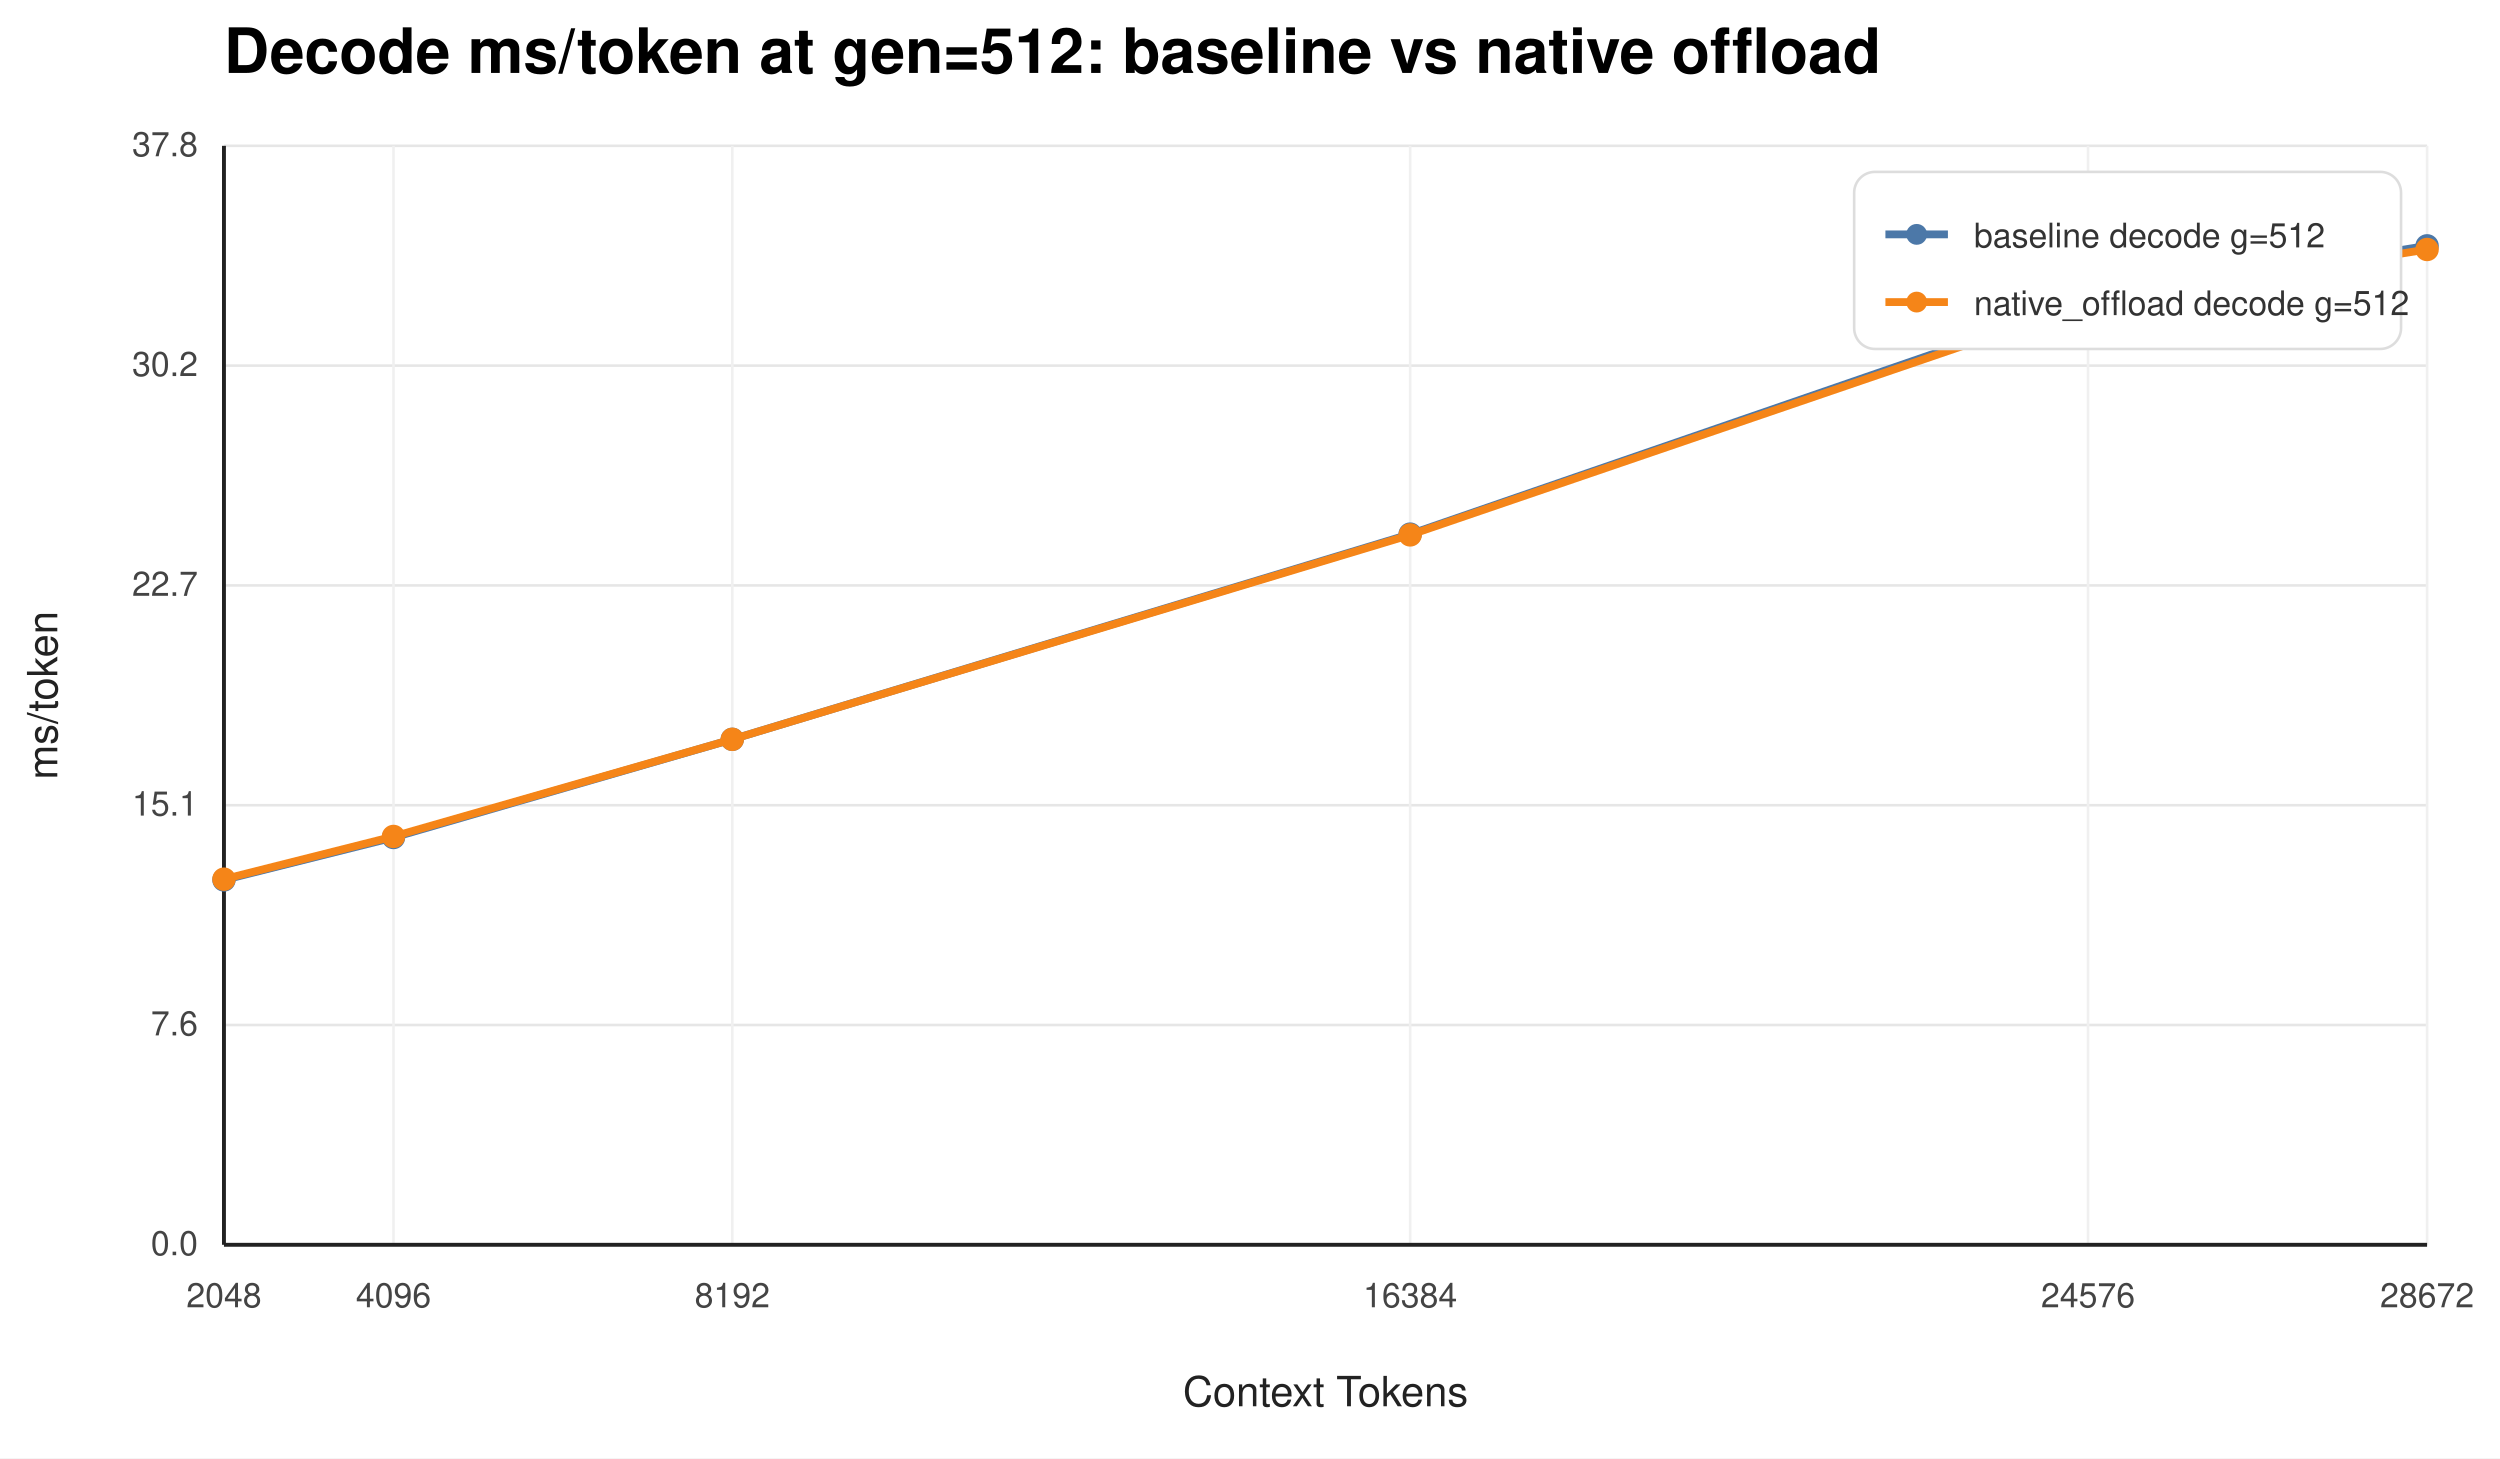
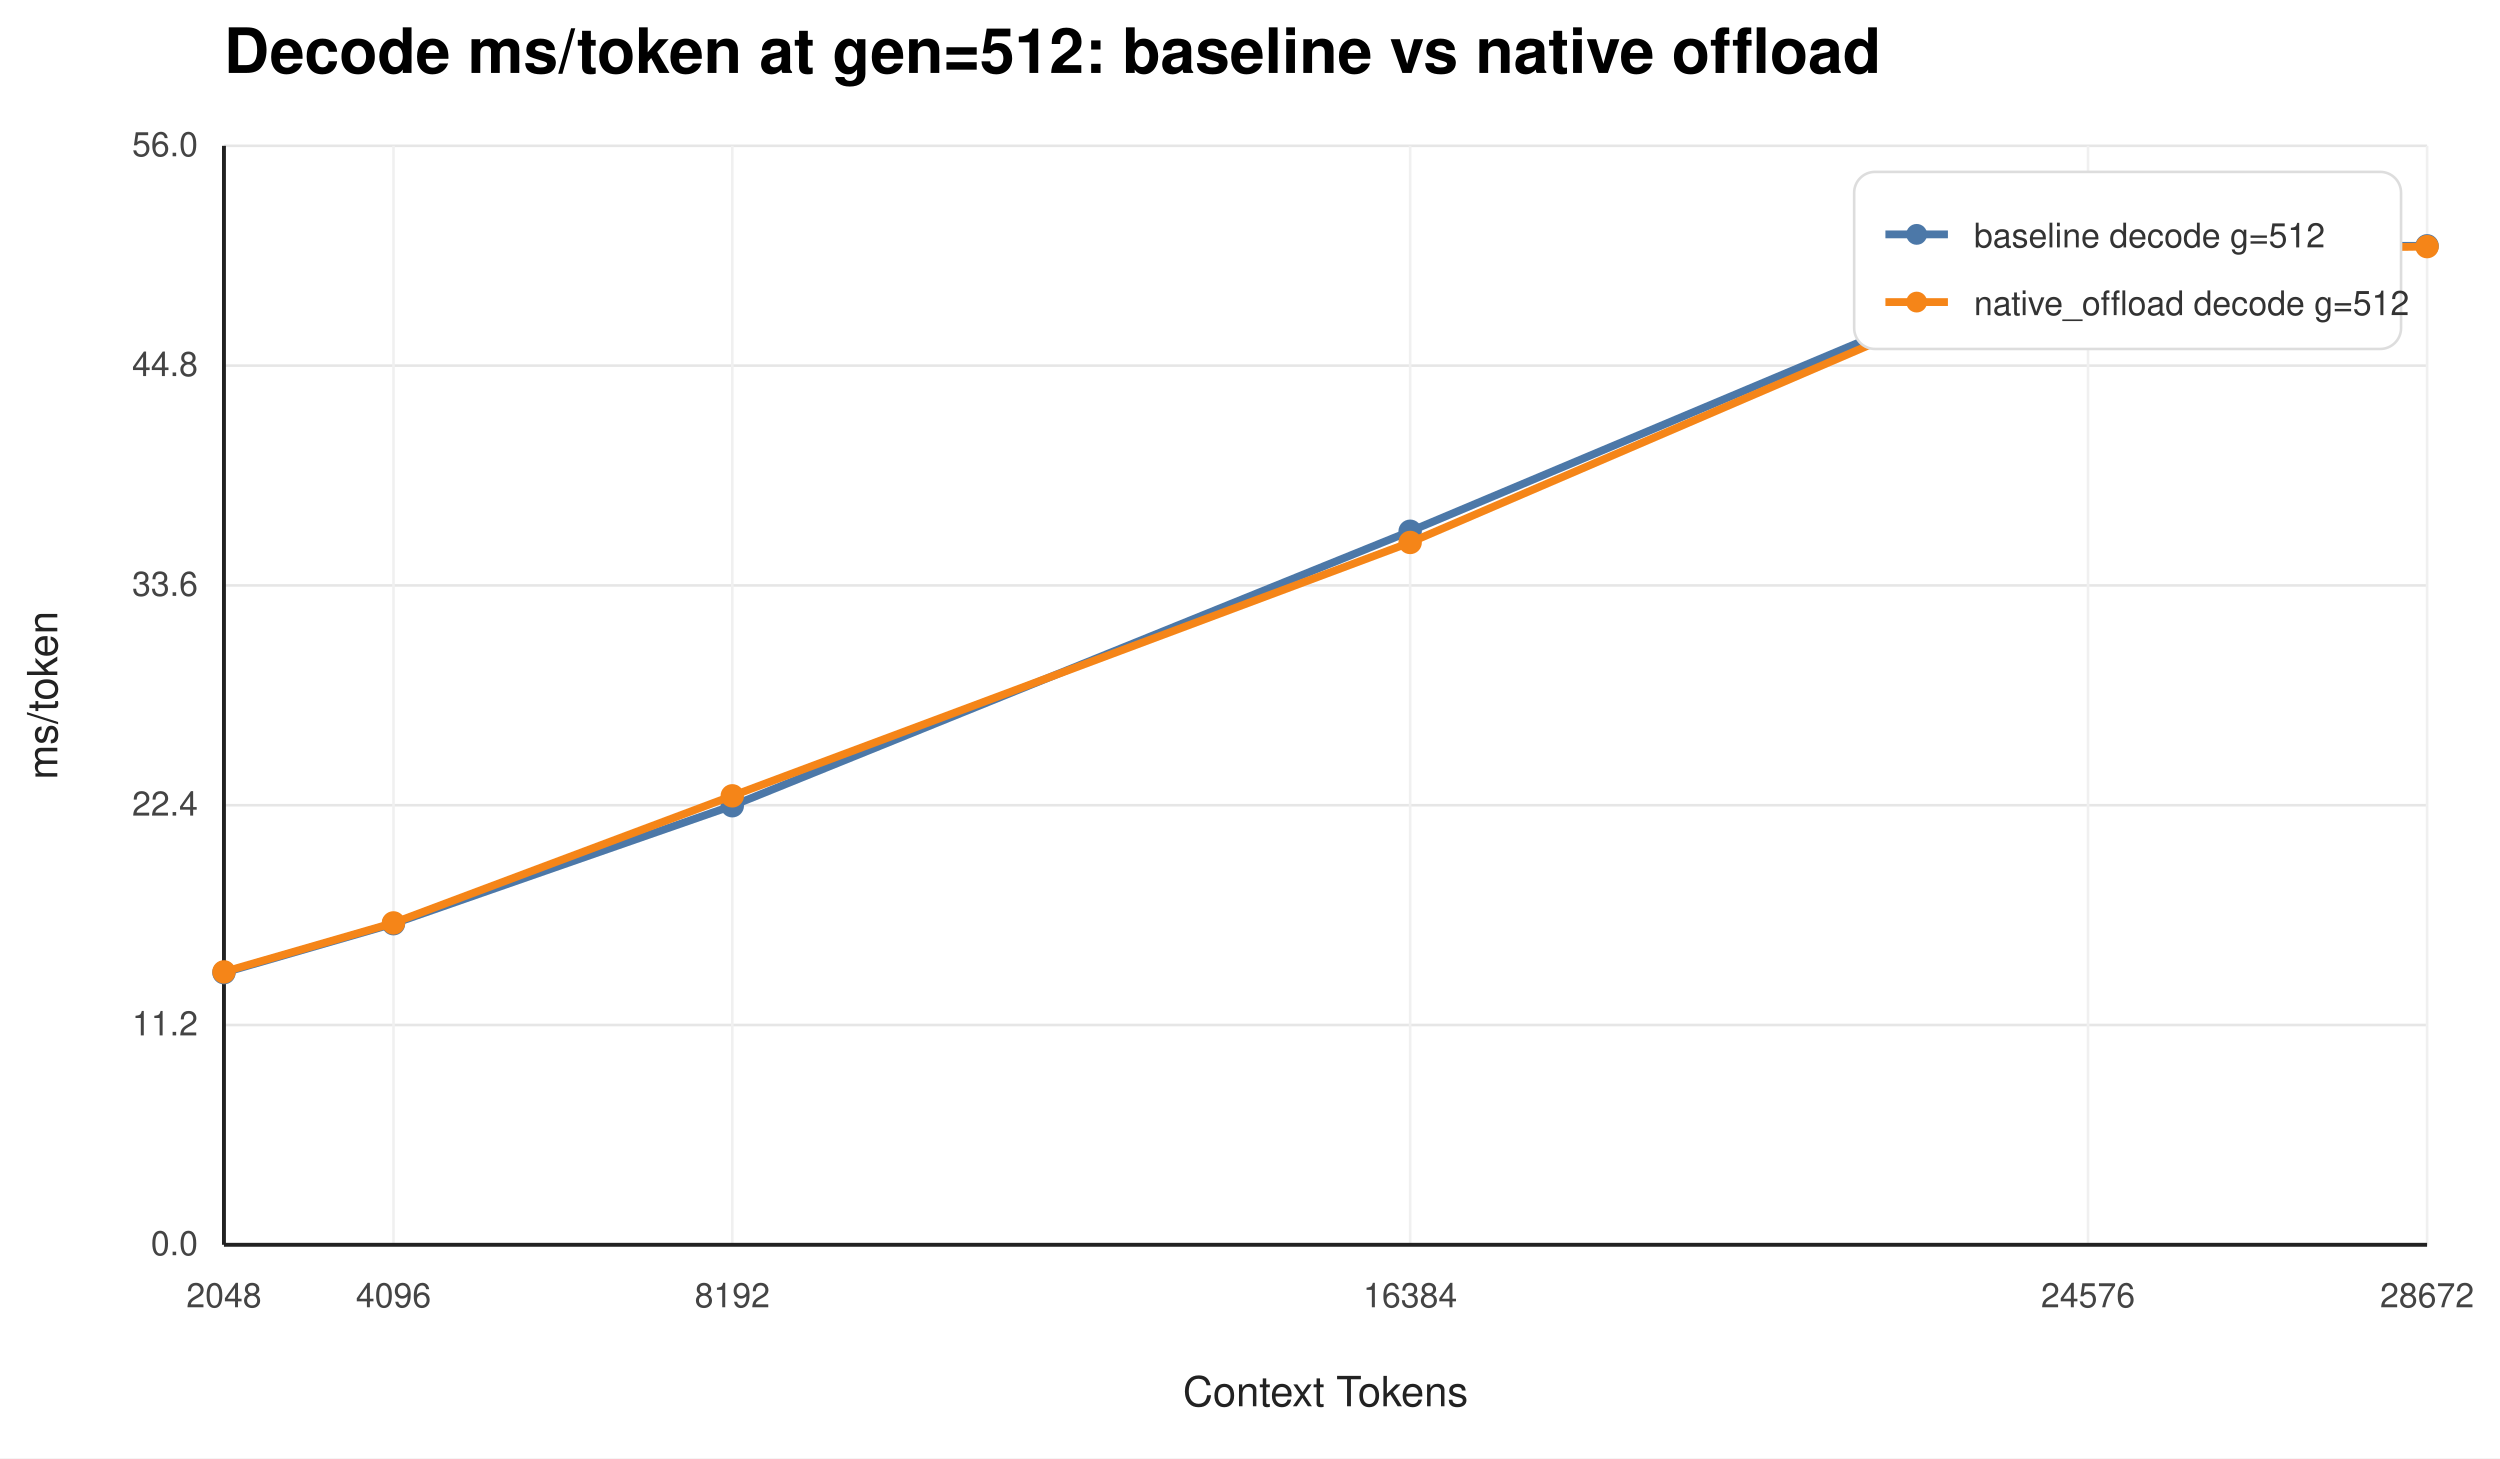
<svg xmlns="http://www.w3.org/2000/svg" width="960" height="560" viewBox="0 0 960 560">
  <rect width="960" height="560" fill="white" />
  <text x="86" y="28" font-size="24" font-family="Helvetica, Arial, sans-serif" font-weight="700">Decode ms/token at gen=512: baseline vs native offload</text>
  <line x1="86" y1="478.0" x2="932" y2="478.0" stroke="#e6e6e6" stroke-width="1" />
  <text x="76" y="482.0" text-anchor="end" font-size="13" fill="#444" font-family="Helvetica, Arial, sans-serif">0.0</text>
  <line x1="86" y1="393.6" x2="932" y2="393.6" stroke="#e6e6e6" stroke-width="1" />
-   <text x="76" y="397.6" text-anchor="end" font-size="13" fill="#444" font-family="Helvetica, Arial, sans-serif">7.6</text>
+   <text x="76" y="397.6" text-anchor="end" font-size="13" fill="#444" font-family="Helvetica, Arial, sans-serif">11.2</text>
  <line x1="86" y1="309.2" x2="932" y2="309.2" stroke="#e6e6e6" stroke-width="1" />
-   <text x="76" y="313.2" text-anchor="end" font-size="13" fill="#444" font-family="Helvetica, Arial, sans-serif">15.1</text>
+   <text x="76" y="313.2" text-anchor="end" font-size="13" fill="#444" font-family="Helvetica, Arial, sans-serif">22.4</text>
  <line x1="86" y1="224.8" x2="932" y2="224.8" stroke="#e6e6e6" stroke-width="1" />
-   <text x="76" y="228.8" text-anchor="end" font-size="13" fill="#444" font-family="Helvetica, Arial, sans-serif">22.7</text>
+   <text x="76" y="228.8" text-anchor="end" font-size="13" fill="#444" font-family="Helvetica, Arial, sans-serif">33.6</text>
  <line x1="86" y1="140.4" x2="932" y2="140.4" stroke="#e6e6e6" stroke-width="1" />
-   <text x="76" y="144.4" text-anchor="end" font-size="13" fill="#444" font-family="Helvetica, Arial, sans-serif">30.2</text>
+   <text x="76" y="144.4" text-anchor="end" font-size="13" fill="#444" font-family="Helvetica, Arial, sans-serif">44.8</text>
  <line x1="86" y1="56.0" x2="932" y2="56.0" stroke="#e6e6e6" stroke-width="1" />
-   <text x="76" y="60.0" text-anchor="end" font-size="13" fill="#444" font-family="Helvetica, Arial, sans-serif">37.8</text>
+   <text x="76" y="60.0" text-anchor="end" font-size="13" fill="#444" font-family="Helvetica, Arial, sans-serif">56.0</text>
  <line x1="86.0" y1="56" x2="86.0" y2="478" stroke="#f0f0f0" stroke-width="1" />
  <text x="86.0" y="502" text-anchor="middle" font-size="13" fill="#444" font-family="Helvetica, Arial, sans-serif">2048</text>
  <line x1="151.1" y1="56" x2="151.1" y2="478" stroke="#f0f0f0" stroke-width="1" />
  <text x="151.1" y="502" text-anchor="middle" font-size="13" fill="#444" font-family="Helvetica, Arial, sans-serif">4096</text>
  <line x1="281.2" y1="56" x2="281.2" y2="478" stroke="#f0f0f0" stroke-width="1" />
  <text x="281.2" y="502" text-anchor="middle" font-size="13" fill="#444" font-family="Helvetica, Arial, sans-serif">8192</text>
  <line x1="541.5" y1="56" x2="541.5" y2="478" stroke="#f0f0f0" stroke-width="1" />
  <text x="541.5" y="502" text-anchor="middle" font-size="13" fill="#444" font-family="Helvetica, Arial, sans-serif">16384</text>
  <line x1="801.8" y1="56" x2="801.8" y2="478" stroke="#f0f0f0" stroke-width="1" />
  <text x="801.8" y="502" text-anchor="middle" font-size="13" fill="#444" font-family="Helvetica, Arial, sans-serif">24576</text>
  <line x1="932.0" y1="56" x2="932.0" y2="478" stroke="#f0f0f0" stroke-width="1" />
  <text x="932.0" y="502" text-anchor="middle" font-size="13" fill="#444" font-family="Helvetica, Arial, sans-serif">28672</text>
  <line x1="86" y1="478" x2="932" y2="478" stroke="#222" stroke-width="1.5" />
  <line x1="86" y1="56" x2="86" y2="478" stroke="#222" stroke-width="1.5" />
-   <path d="M 86.0 337.9 L 151.1 321.6 L 281.2 283.9 L 541.5 205.1 L 801.8 115.4 L 932.0 94.4" fill="none" stroke="#4C78A8" stroke-width="3" stroke-linejoin="round" stroke-linecap="round" />
-   <circle cx="86.0" cy="337.9" r="4.5" fill="#4C78A8" />
-   <circle cx="151.1" cy="321.6" r="4.5" fill="#4C78A8" />
-   <circle cx="281.2" cy="283.9" r="4.5" fill="#4C78A8" />
-   <circle cx="541.5" cy="205.1" r="4.5" fill="#4C78A8" />
-   <circle cx="801.8" cy="115.4" r="4.5" fill="#4C78A8" />
+   <path d="M 86.0 373.5 L 151.1 354.7 L 281.2 309.4 L 541.5 204.0 L 801.8 94.5 L 932.0 94.4" fill="none" stroke="#4C78A8" stroke-width="3" stroke-linejoin="round" stroke-linecap="round" />
+   <circle cx="86.0" cy="373.5" r="4.5" fill="#4C78A8" />
+   <circle cx="151.1" cy="354.7" r="4.5" fill="#4C78A8" />
+   <circle cx="281.2" cy="309.4" r="4.5" fill="#4C78A8" />
+   <circle cx="541.5" cy="204.0" r="4.5" fill="#4C78A8" />
+   <circle cx="801.8" cy="94.5" r="4.5" fill="#4C78A8" />
  <circle cx="932.0" cy="94.4" r="4.5" fill="#4C78A8" />
-   <path d="M 86.0 337.6 L 151.1 321.2 L 281.2 283.9 L 541.5 205.4 L 801.8 116.4 L 932.0 95.8" fill="none" stroke="#F58518" stroke-width="3" stroke-linejoin="round" stroke-linecap="round" />
-   <circle cx="86.0" cy="337.6" r="4.5" fill="#F58518" />
-   <circle cx="151.1" cy="321.2" r="4.5" fill="#F58518" />
-   <circle cx="281.2" cy="283.9" r="4.5" fill="#F58518" />
-   <circle cx="541.5" cy="205.4" r="4.5" fill="#F58518" />
-   <circle cx="801.8" cy="116.4" r="4.5" fill="#F58518" />
-   <circle cx="932.0" cy="95.8" r="4.5" fill="#F58518" />
+   <path d="M 86.0 373.2 L 151.1 354.4 L 281.2 305.6 L 541.5 208.3 L 801.8 96.4 L 932.0 94.7" fill="none" stroke="#F58518" stroke-width="3" stroke-linejoin="round" stroke-linecap="round" />
+   <circle cx="86.0" cy="373.2" r="4.5" fill="#F58518" />
+   <circle cx="151.1" cy="354.4" r="4.5" fill="#F58518" />
+   <circle cx="281.2" cy="305.6" r="4.5" fill="#F58518" />
+   <circle cx="541.5" cy="208.3" r="4.5" fill="#F58518" />
+   <circle cx="801.8" cy="96.4" r="4.5" fill="#F58518" />
+   <circle cx="932.0" cy="94.7" r="4.5" fill="#F58518" />
  <rect x="712" y="66" width="210" height="68" rx="8" fill="#ffffff" stroke="#dddddd" />
  <line x1="724" y1="90" x2="748" y2="90" stroke="#4C78A8" stroke-width="3" />
  <circle cx="736" cy="90" r="4" fill="#4C78A8" />
  <text x="758" y="95" font-size="13" fill="#333" font-family="Helvetica, Arial, sans-serif">baseline decode g=512</text>
  <line x1="724" y1="116" x2="748" y2="116" stroke="#F58518" stroke-width="3" />
  <circle cx="736" cy="116" r="4" fill="#F58518" />
  <text x="758" y="121" font-size="13" fill="#333" font-family="Helvetica, Arial, sans-serif">native_offload decode g=512</text>
  <text x="509.0" y="540" text-anchor="middle" font-size="16" fill="#222" font-family="Helvetica, Arial, sans-serif">Context Tokens</text>
  <text x="22" y="267.0" text-anchor="middle" font-size="16" fill="#222" font-family="Helvetica, Arial, sans-serif" transform="rotate(-90 22,267.0)">ms/token</text>
</svg>
